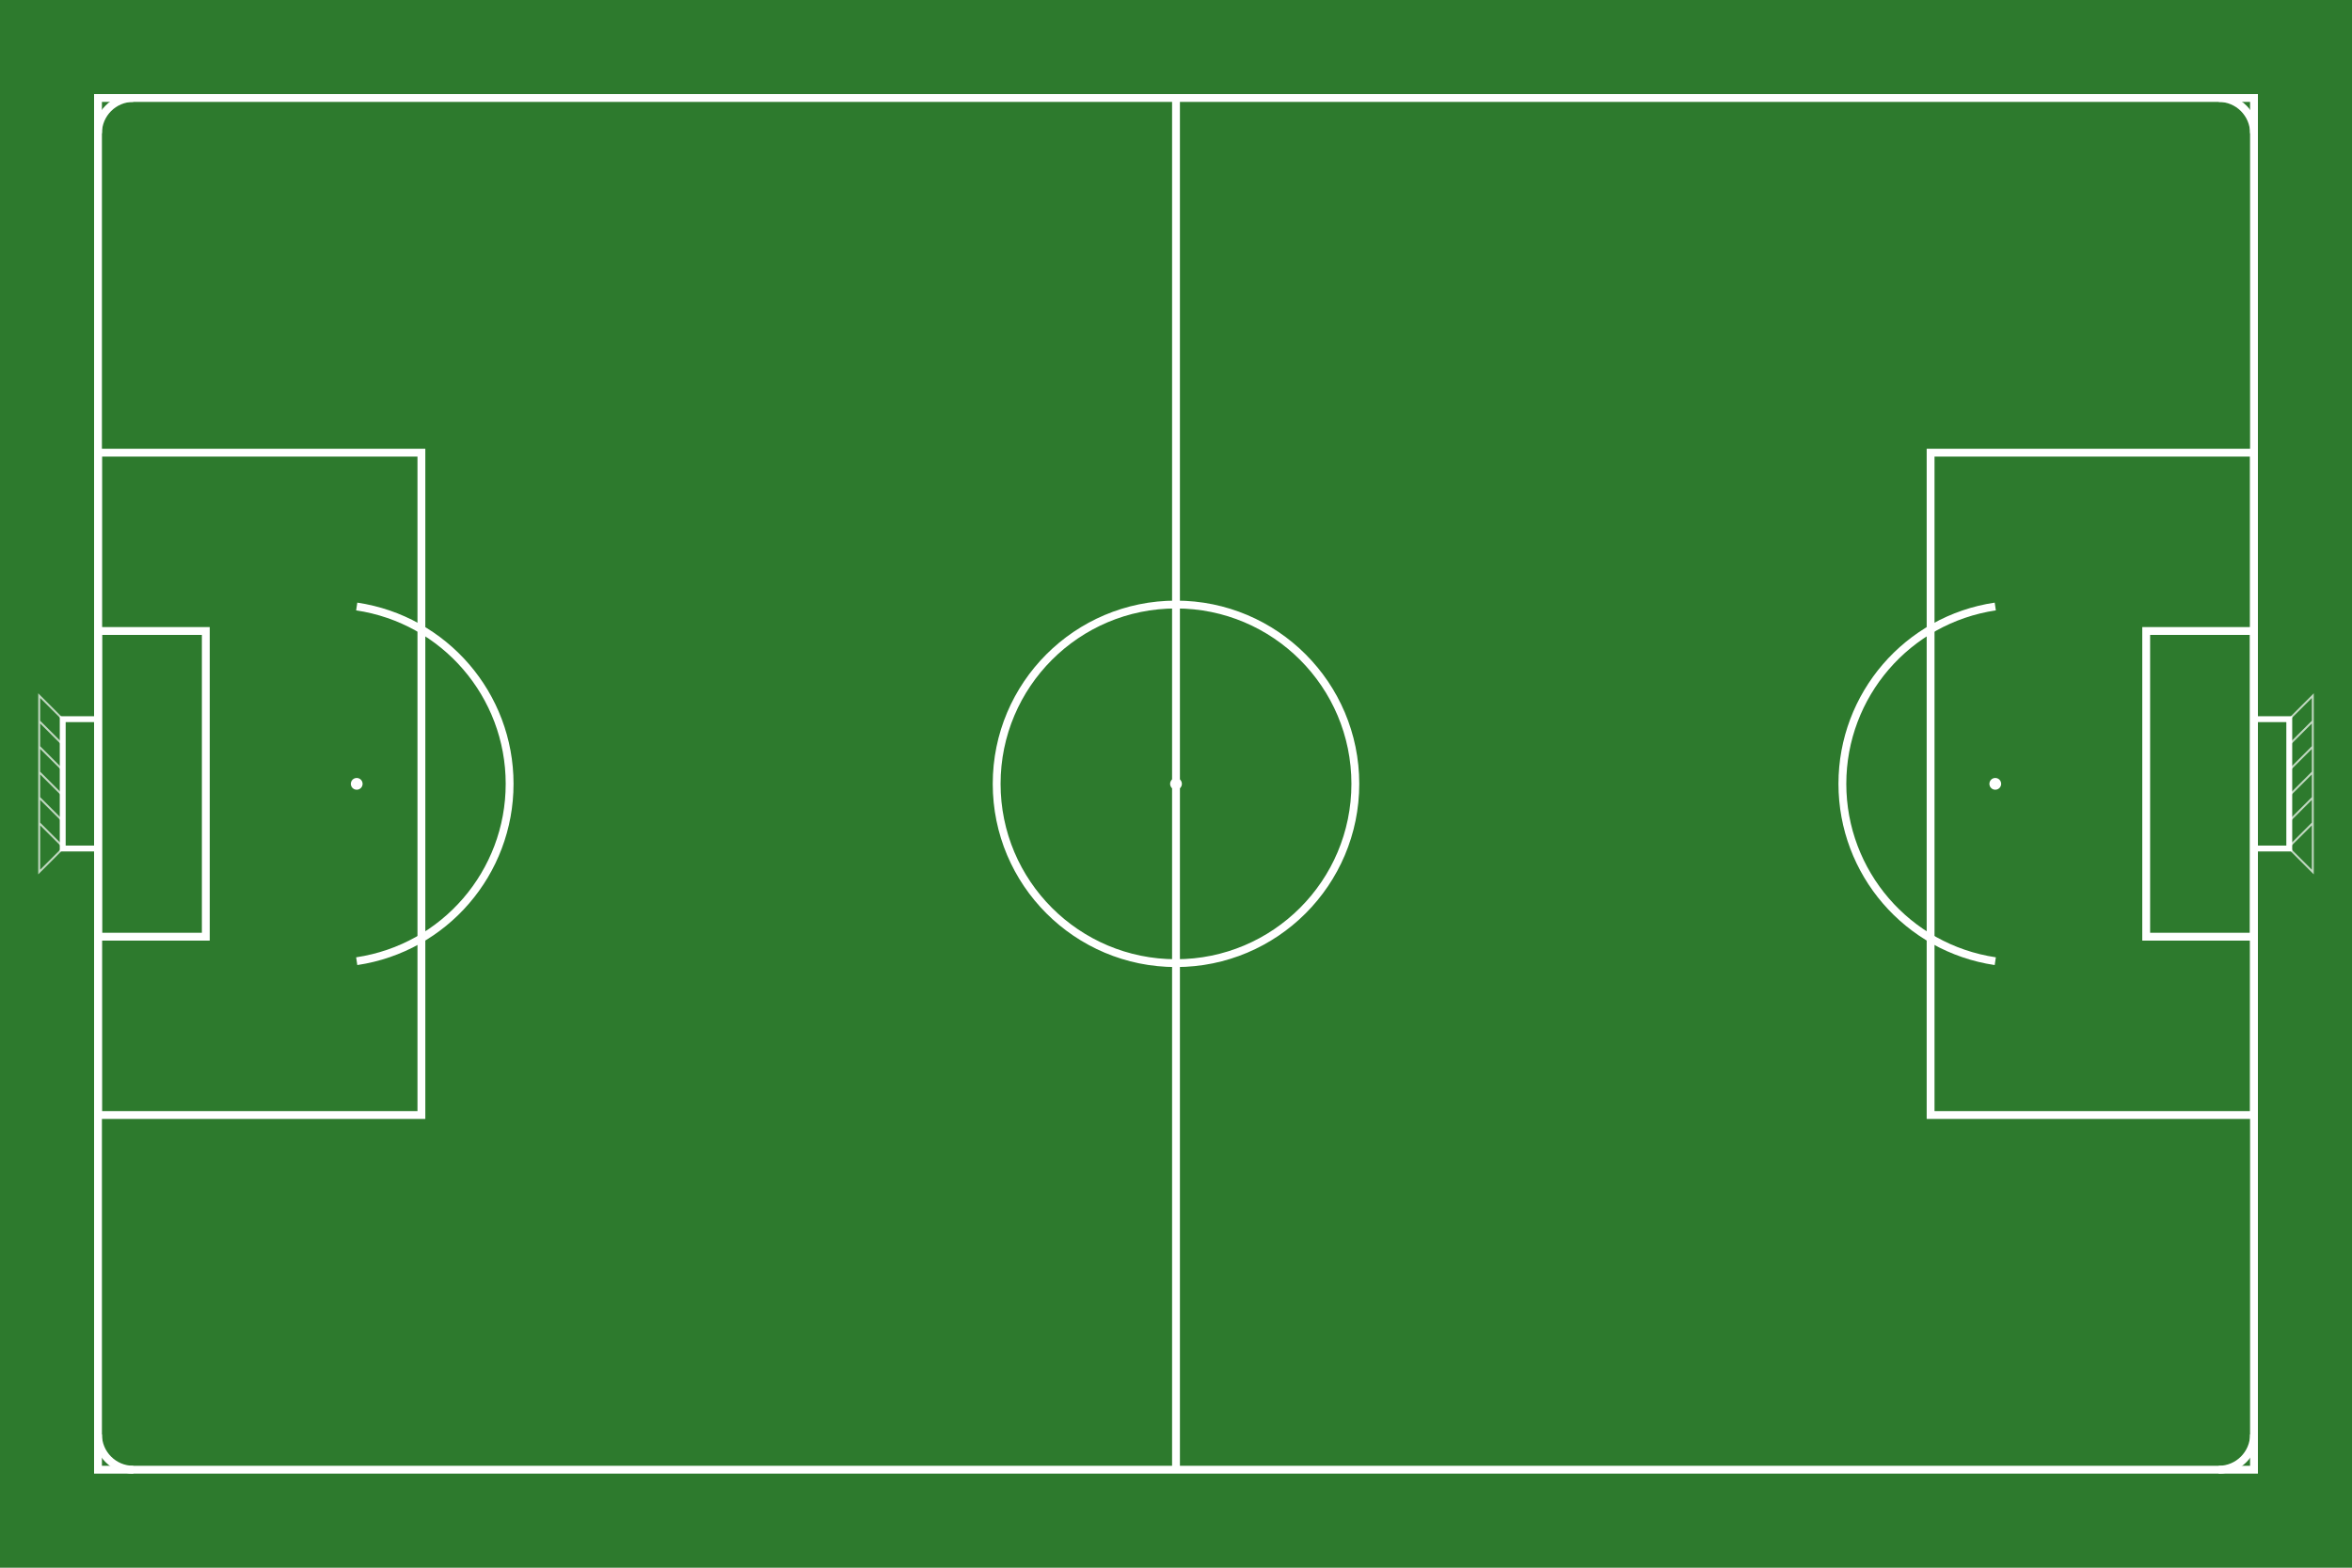
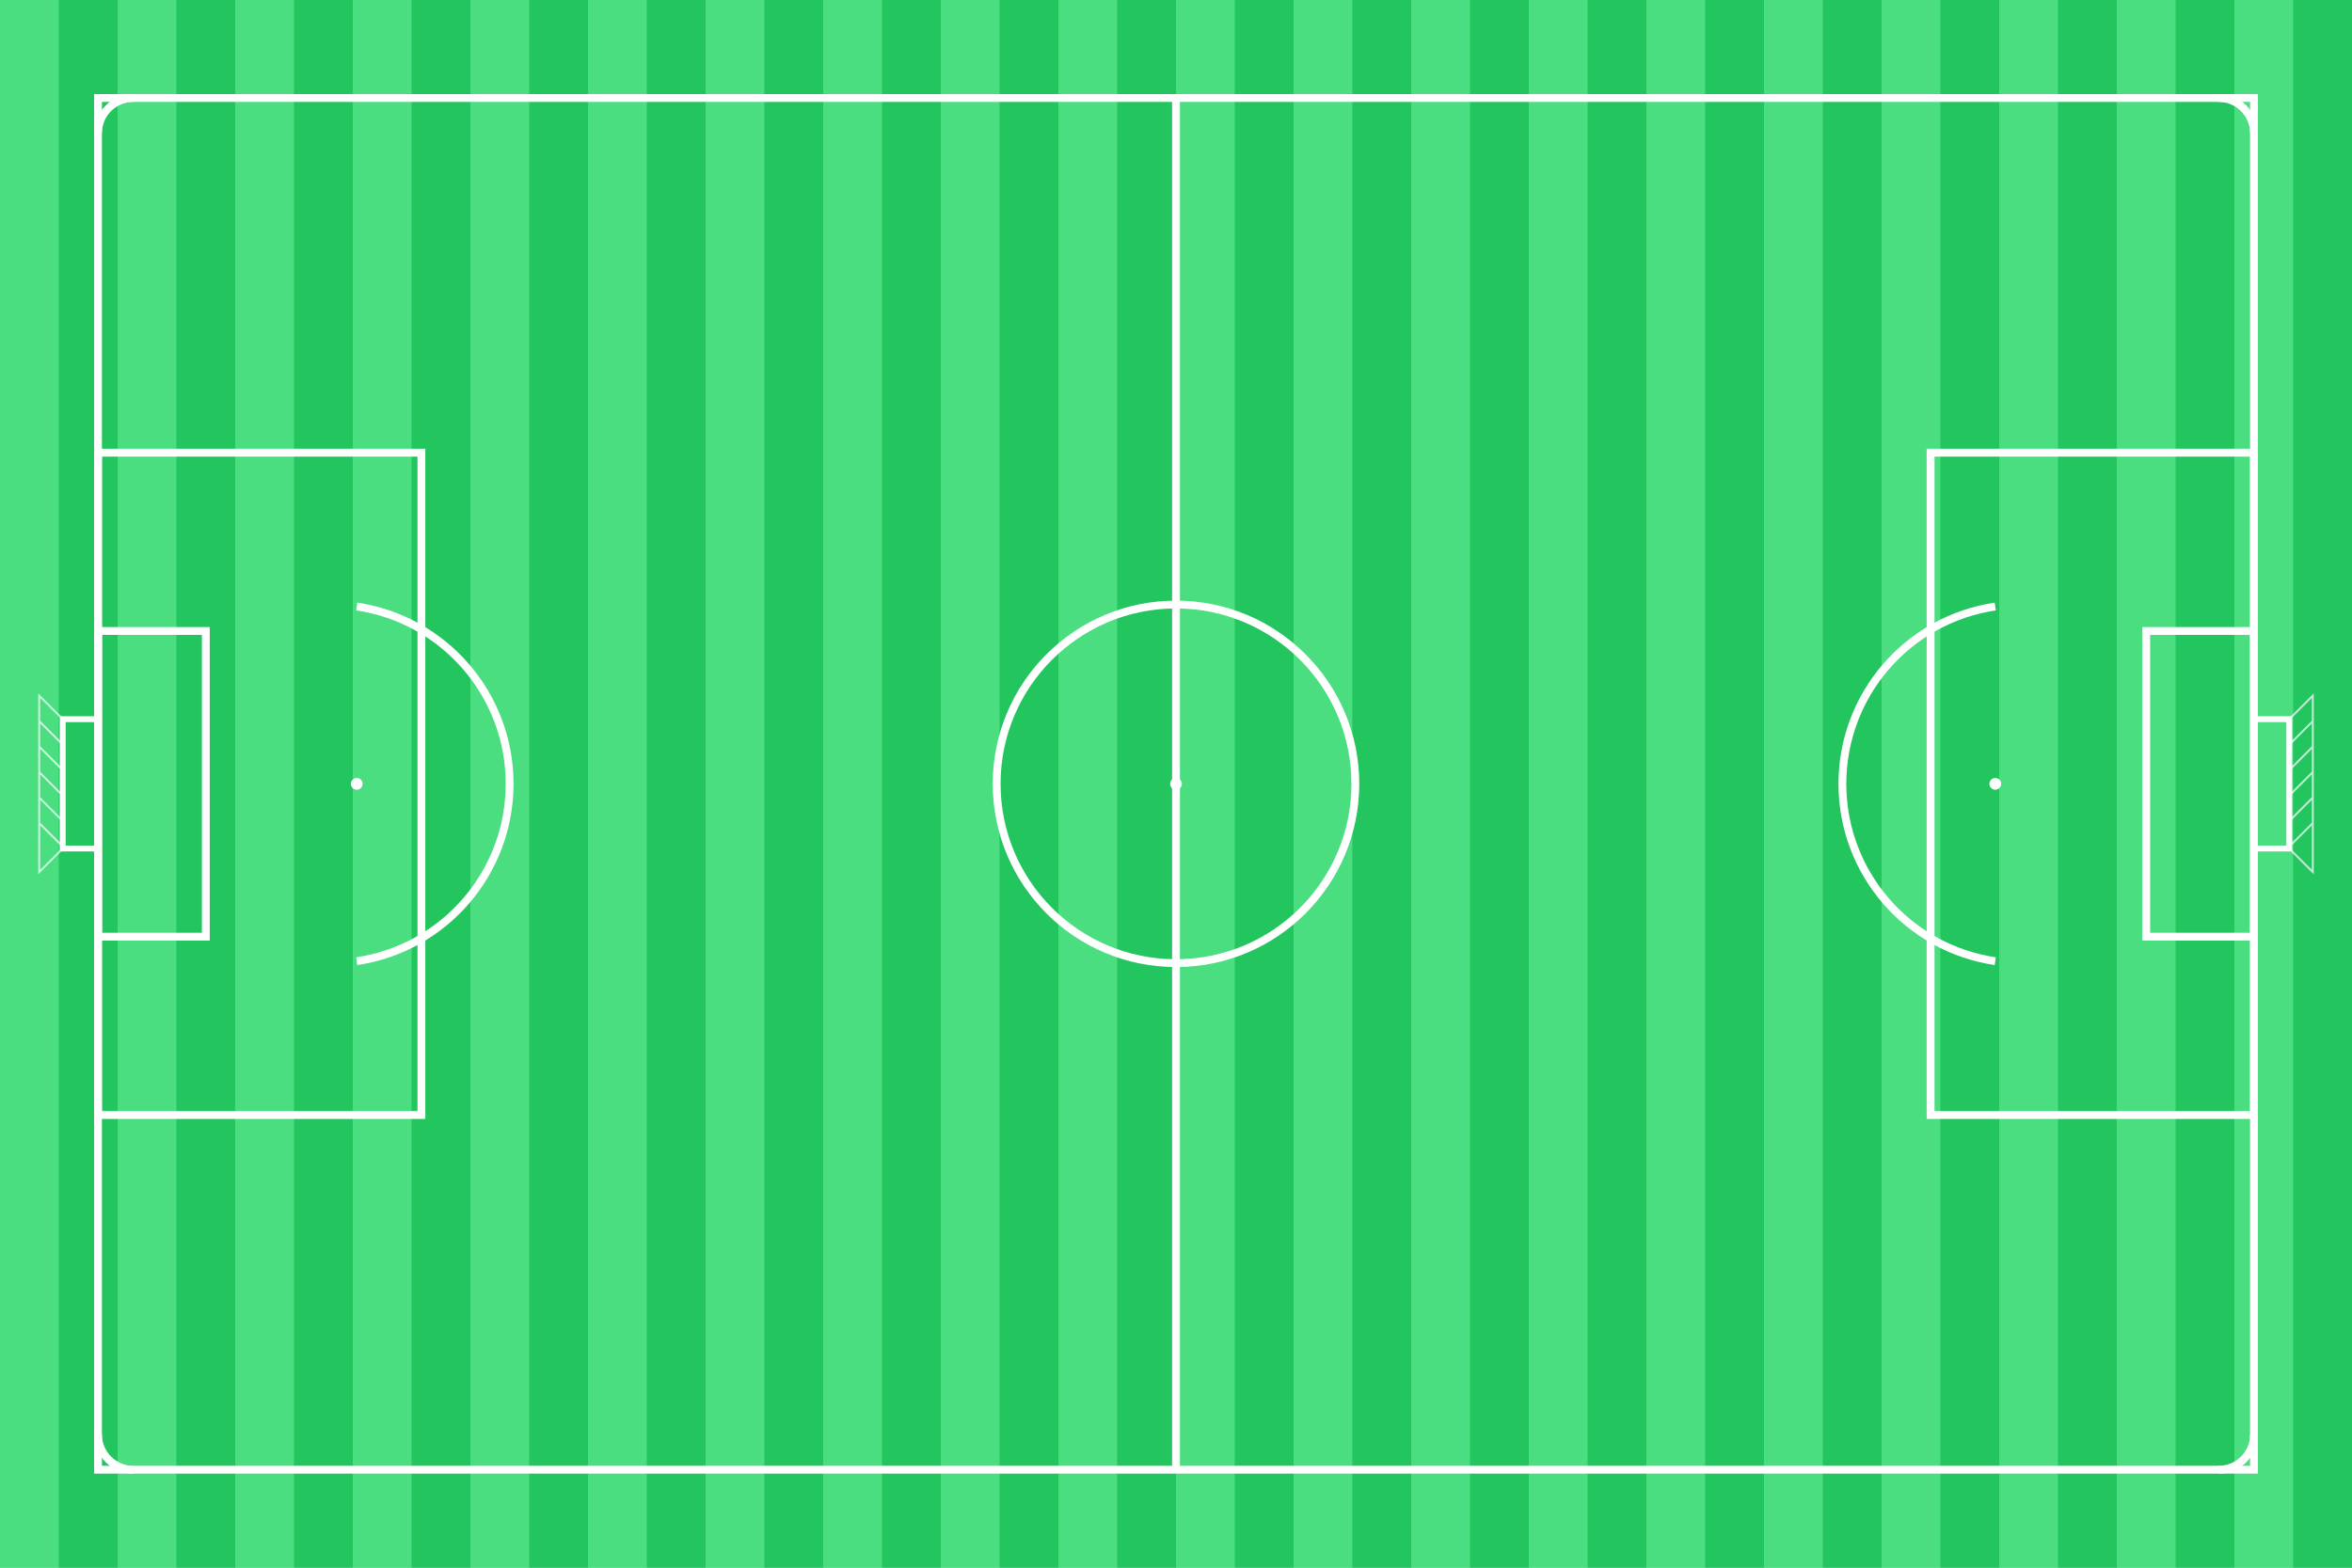
<svg xmlns="http://www.w3.org/2000/svg" width="1200" height="800" viewBox="0 0 1200 800">
-   <rect width="1200" height="800" fill="#2d7a2d" stroke="none" />
+   <rect width="1200" height="800" fill="#4ade80" stroke="none" />
+   <defs>
+     <pattern id="grassStripes" patternUnits="userSpaceOnUse" width="60" height="800">
+       <rect width="30" height="800" fill="#4ade80" />
+       <rect x="30" width="30" height="800" fill="#22c55e" />
+     </pattern>
+   </defs>
+   <rect width="1200" height="800" fill="url(#grassStripes)" stroke="none" />
  <rect x="50" y="50" width="1100" height="700" fill="none" stroke="white" stroke-width="4" />
  <line x1="600" y1="50" x2="600" y2="750" stroke="white" stroke-width="4" />
  <circle cx="600" cy="400" r="91.5" fill="none" stroke="white" stroke-width="4" />
  <circle cx="600" cy="400" r="3" fill="white" />
  <rect x="50" y="231" width="165" height="338" fill="none" stroke="white" stroke-width="4" />
  <rect x="985" y="231" width="165" height="338" fill="none" stroke="white" stroke-width="4" />
  <rect x="50" y="322" width="55" height="156" fill="none" stroke="white" stroke-width="4" />
  <rect x="1095" y="322" width="55" height="156" fill="none" stroke="white" stroke-width="4" />
  <circle cx="182" cy="400" r="3" fill="white" />
  <circle cx="1018" cy="400" r="3" fill="white" />
  <path d="M 182,309.5 A 91.5,91.5 0 0,1 182,490.5" fill="none" stroke="white" stroke-width="4" />
  <path d="M 1018,309.5 A 91.5,91.5 0 0,0 1018,490.5" fill="none" stroke="white" stroke-width="4" />
  <path d="M 50,68 A 18,18 0 0,1 68,50" fill="none" stroke="white" stroke-width="4" />
  <path d="M 1132,50 A 18,18 0 0,1 1150,68" fill="none" stroke="white" stroke-width="4" />
  <path d="M 68,750 A 18,18 0 0,1 50,732" fill="none" stroke="white" stroke-width="4" />
  <path d="M 1150,732 A 18,18 0 0,1 1132,750" fill="none" stroke="white" stroke-width="4" />
  <rect x="32" y="367" width="18" height="66" fill="none" stroke="white" stroke-width="3" />
  <rect x="1150" y="367" width="18" height="66" fill="none" stroke="white" stroke-width="3" />
  <path d="M 32,367 L 20,355 L 20,445 L 32,433 M 32,380 L 20,368 M 32,393 L 20,381 M 32,406 L 20,394 M 32,419 L 20,407 M 32,432 L 20,420" stroke="white" stroke-width="1" opacity="0.7" fill="none" />
  <path d="M 1168,367 L 1180,355 L 1180,445 L 1168,433 M 1168,380 L 1180,368 M 1168,393 L 1180,381 M 1168,406 L 1180,394 M 1168,419 L 1180,407 M 1168,432 L 1180,420" stroke="white" stroke-width="1" opacity="0.7" fill="none" />
</svg>
